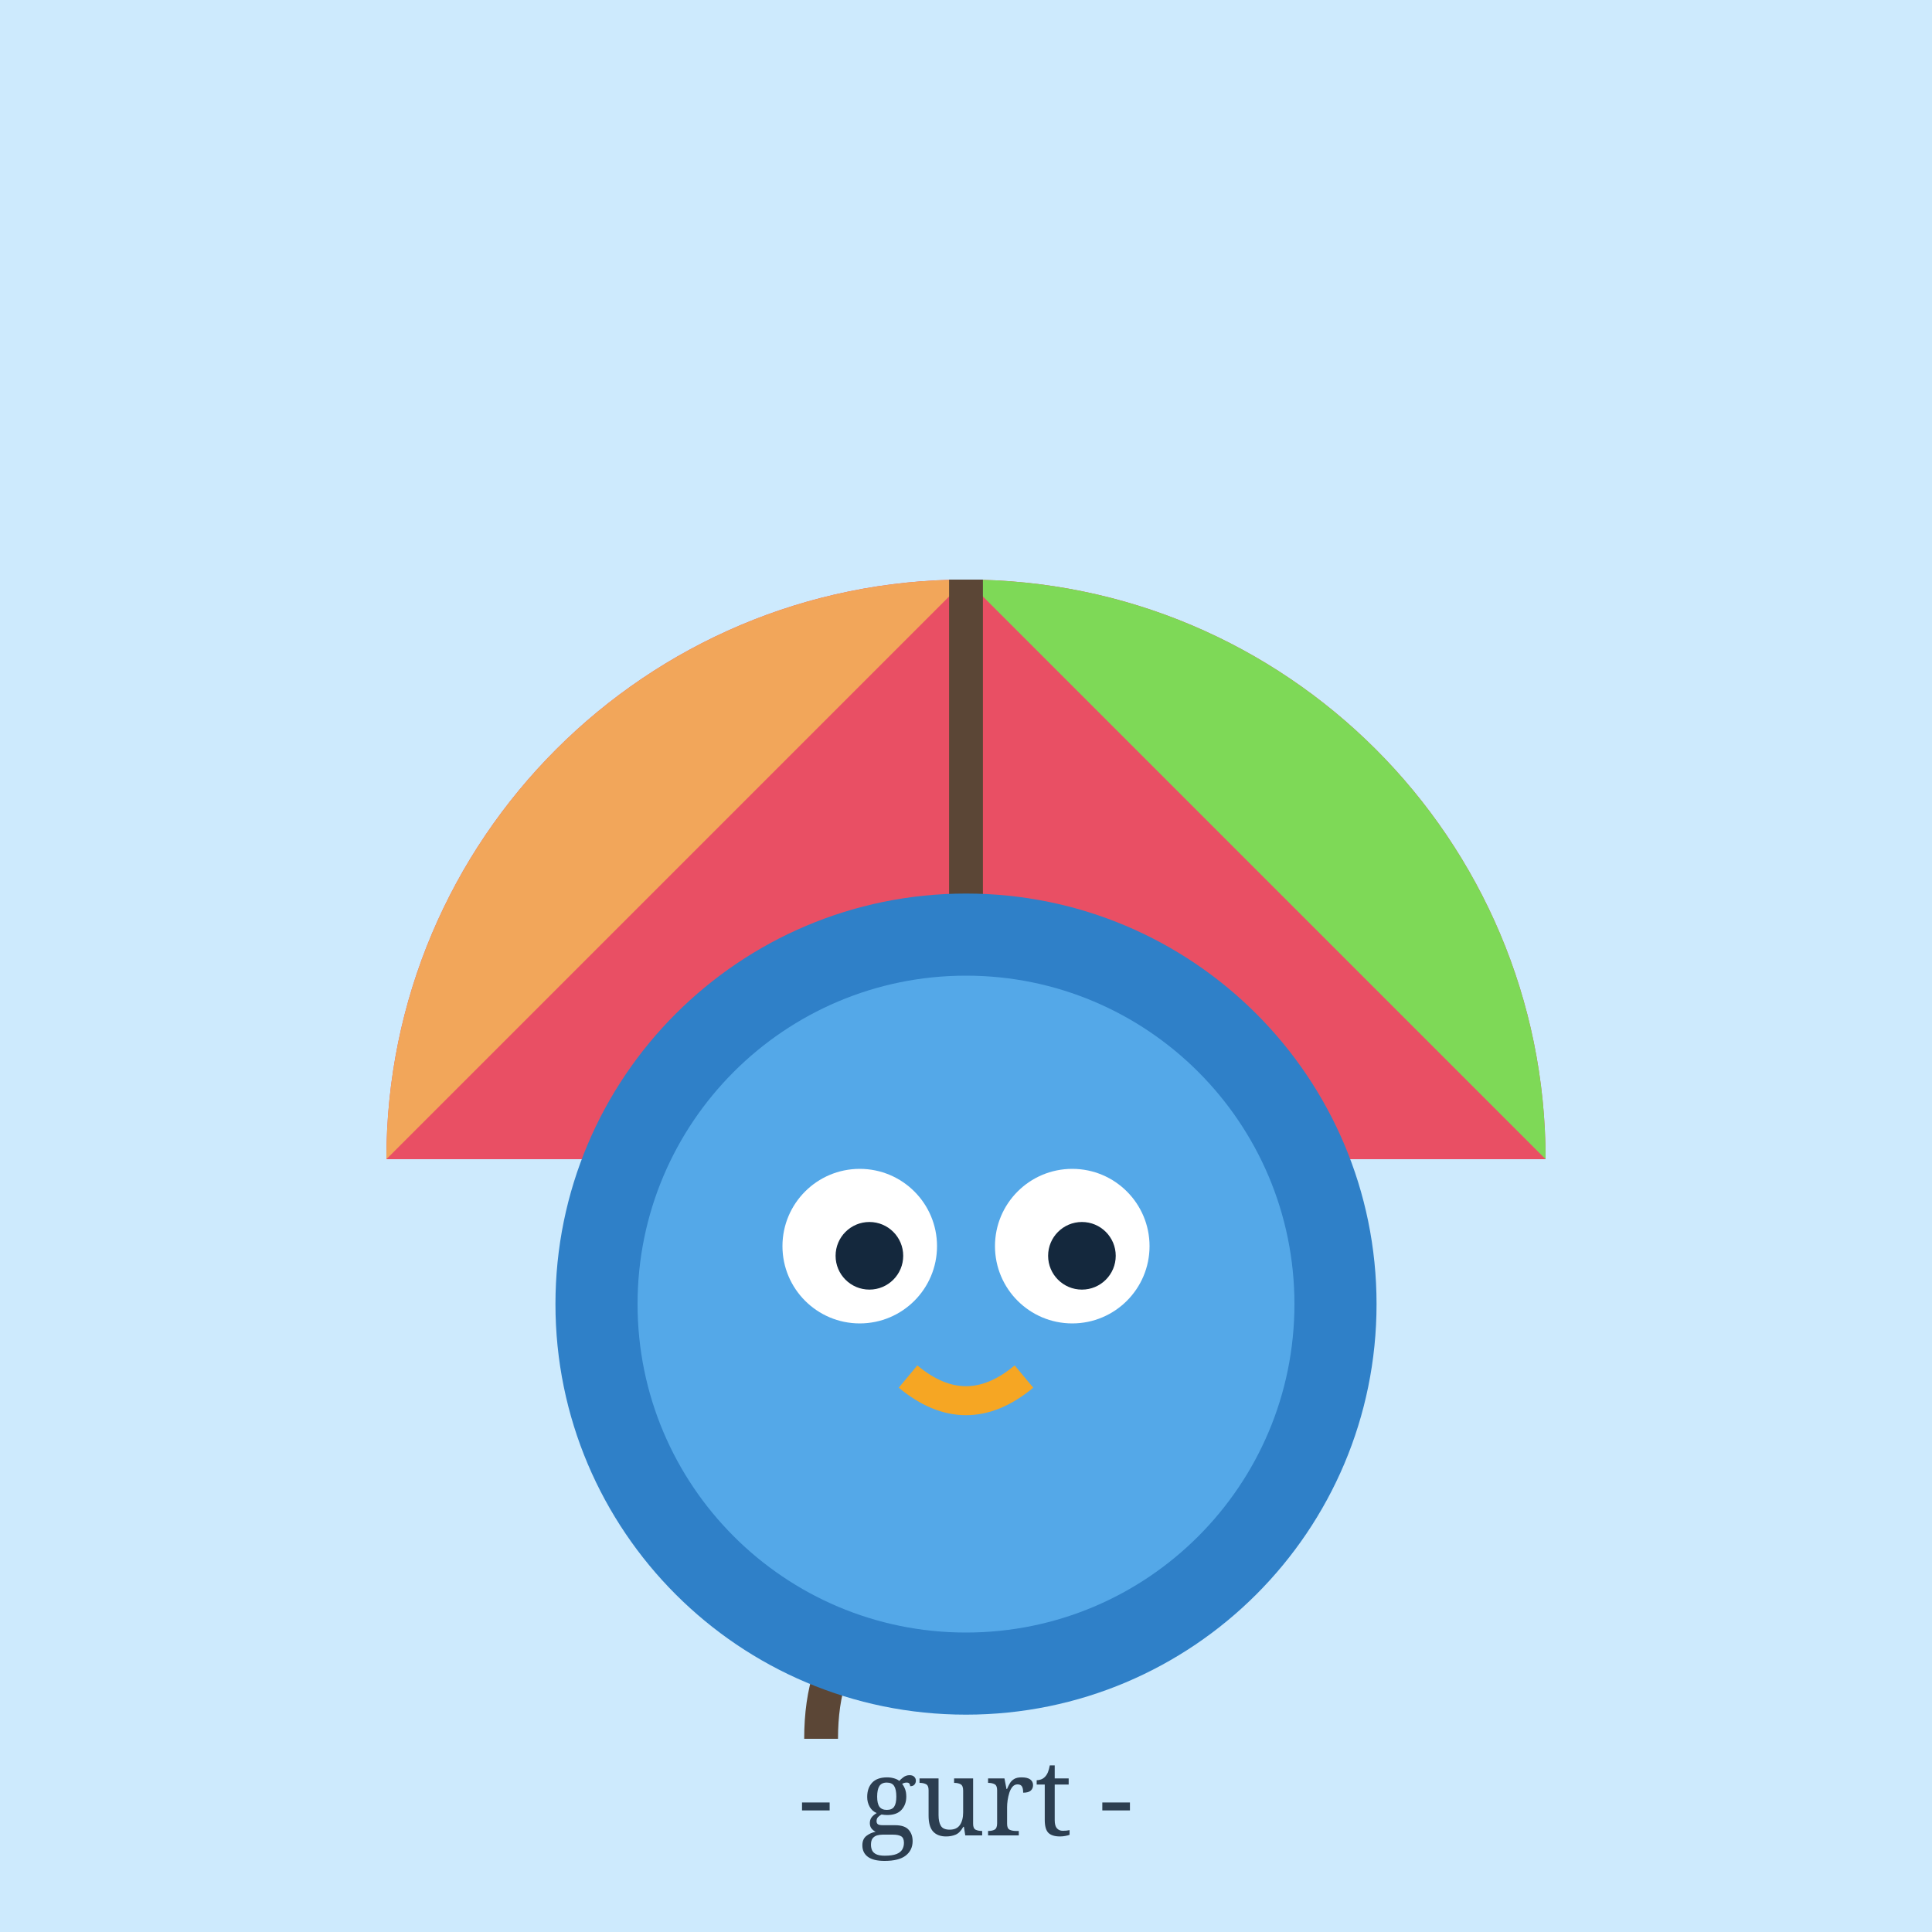
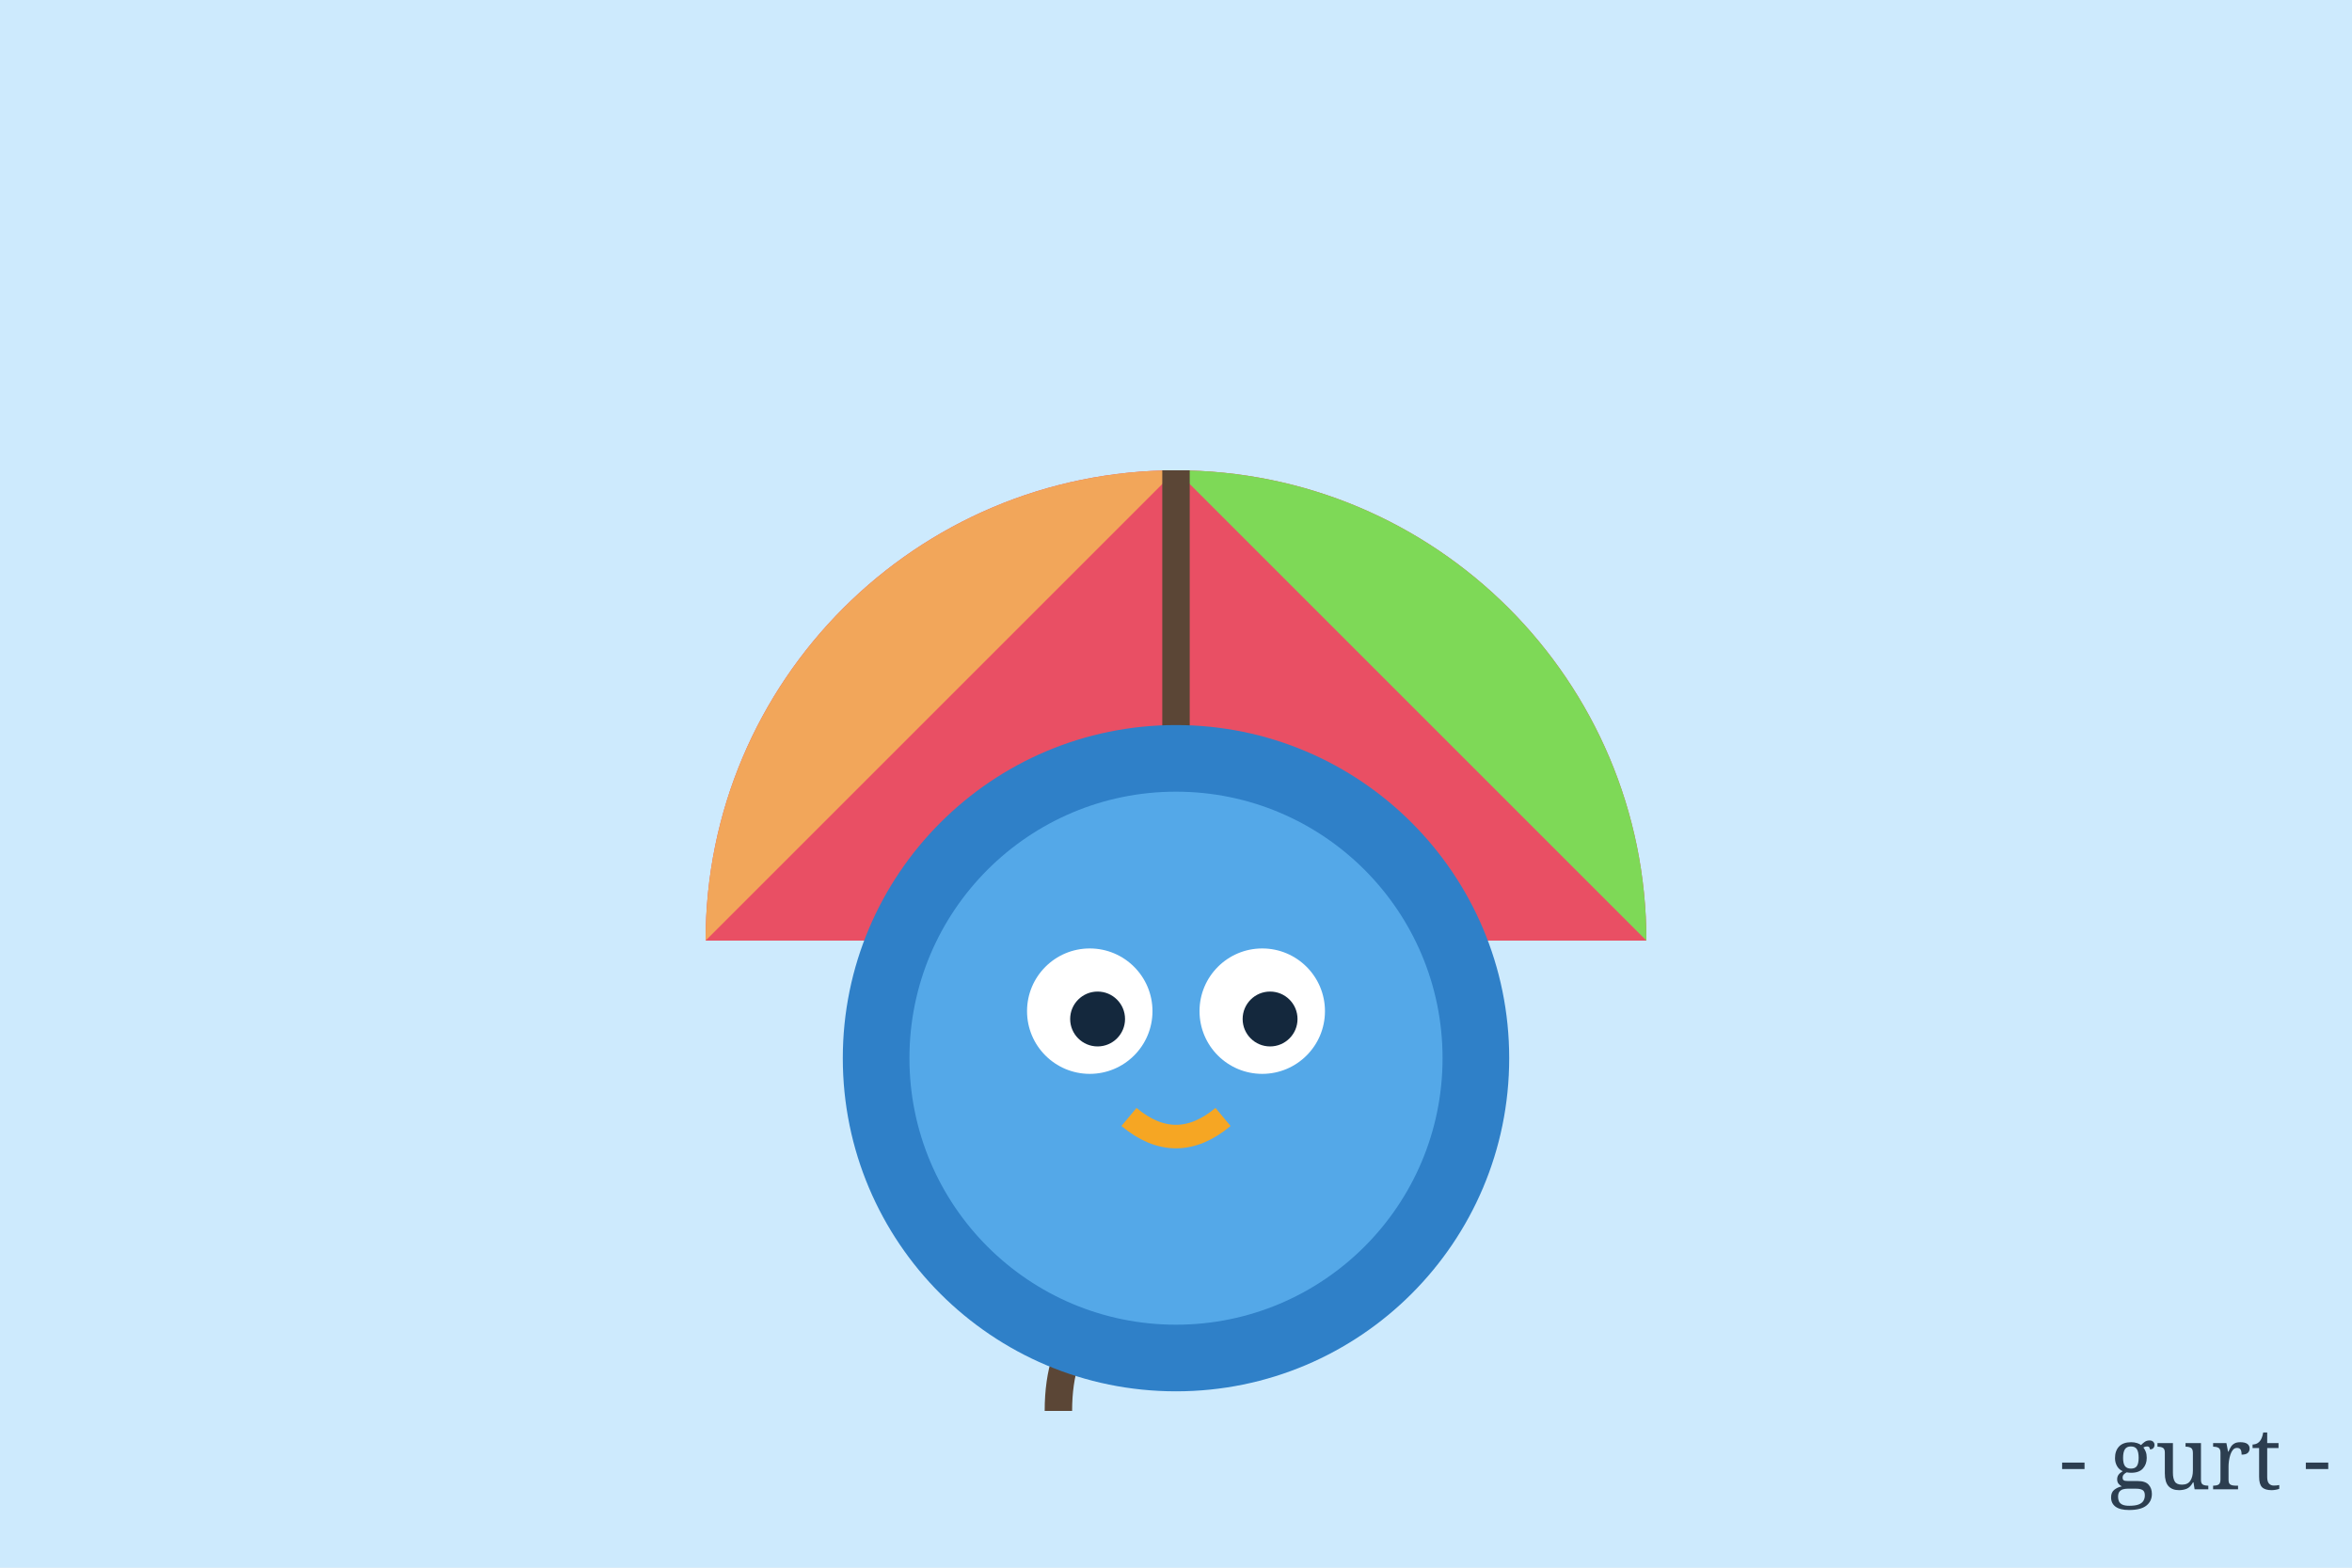
- <svg xmlns="http://www.w3.org/2000/svg" viewBox="0 0 400 400">
-   <rect width="400" height="400" fill="#cdeafd" />
-   <path d="M200 120 a120 120 0 0 1 120 120 h-240 a120 120 0 0 1 120 -120z" fill="#e94f64" />
-   <path d="M200 120 a120 120 0 0 0 -120 120" fill="#f2a65a" />
-   <path d="M200 120 a120 120 0 0 1 120 120" fill="#7ed957" />
-   <line x1="200" y1="120" x2="200" y2="330" stroke="#5b4636" stroke-width="7" />
-   <path d="M200 330 q-30 0 -30 30" stroke="#5b4636" stroke-width="7" fill="none" />
-   <circle cx="200" cy="270" r="85" fill="#2f80c8" />
-   <circle cx="200" cy="270" r="68" fill="#54a8e8" />
-   <circle cx="178" cy="258" r="16" fill="#fff" />
-   <circle cx="222" cy="258" r="16" fill="#fff" />
-   <circle cx="180" cy="260" r="7" fill="#14283d" />
-   <circle cx="224" cy="260" r="7" fill="#14283d" />
-   <path d="M188 285 q12 10 24 0" stroke="#f6a623" stroke-width="6" fill="none" />
-   <text x="200" y="380" font-family="Georgia" font-size="22" text-anchor="middle" fill="#2c3e50">- gurt -</text>
+ <svg xmlns="http://www.w3.org/2000/svg" viewBox="0 0 600 400">
+   <rect width="600" height="400" fill="#cdeafd" />
+   <path d="M300 120 a120 120 0 0 1 120 120 h-240 a120 120 0 0 1 120 -120z" fill="#e94f64" />
+   <path d="M300 120 a120 120 0 0 0 -120 120" fill="#f2a65a" />
+   <path d="M300 120 a120 120 0 0 1 120 120" fill="#7ed957" />
+   <line x1="300" y1="120" x2="300" y2="330" stroke="#5b4636" stroke-width="7" />
+   <path d="M300 330 q-30 0 -30 30" stroke="#5b4636" stroke-width="7" fill="none" />
+   <circle cx="300" cy="270" r="85" fill="#2f80c8" />
+   <circle cx="300" cy="270" r="68" fill="#54a8e8" />
+   <circle cx="278" cy="258" r="16" fill="#fff" />
+   <circle cx="322" cy="258" r="16" fill="#fff" />
+   <circle cx="280" cy="260" r="7" fill="#14283d" />
+   <circle cx="324" cy="260" r="7" fill="#14283d" />
+   <path d="M288 285 q12 10 24 0" stroke="#f6a623" stroke-width="6" fill="none" />
+   <text x="560" y="380" font-family="Georgia" font-size="22" text-anchor="middle" fill="#2c3e50">- gurt -</text>
</svg>
